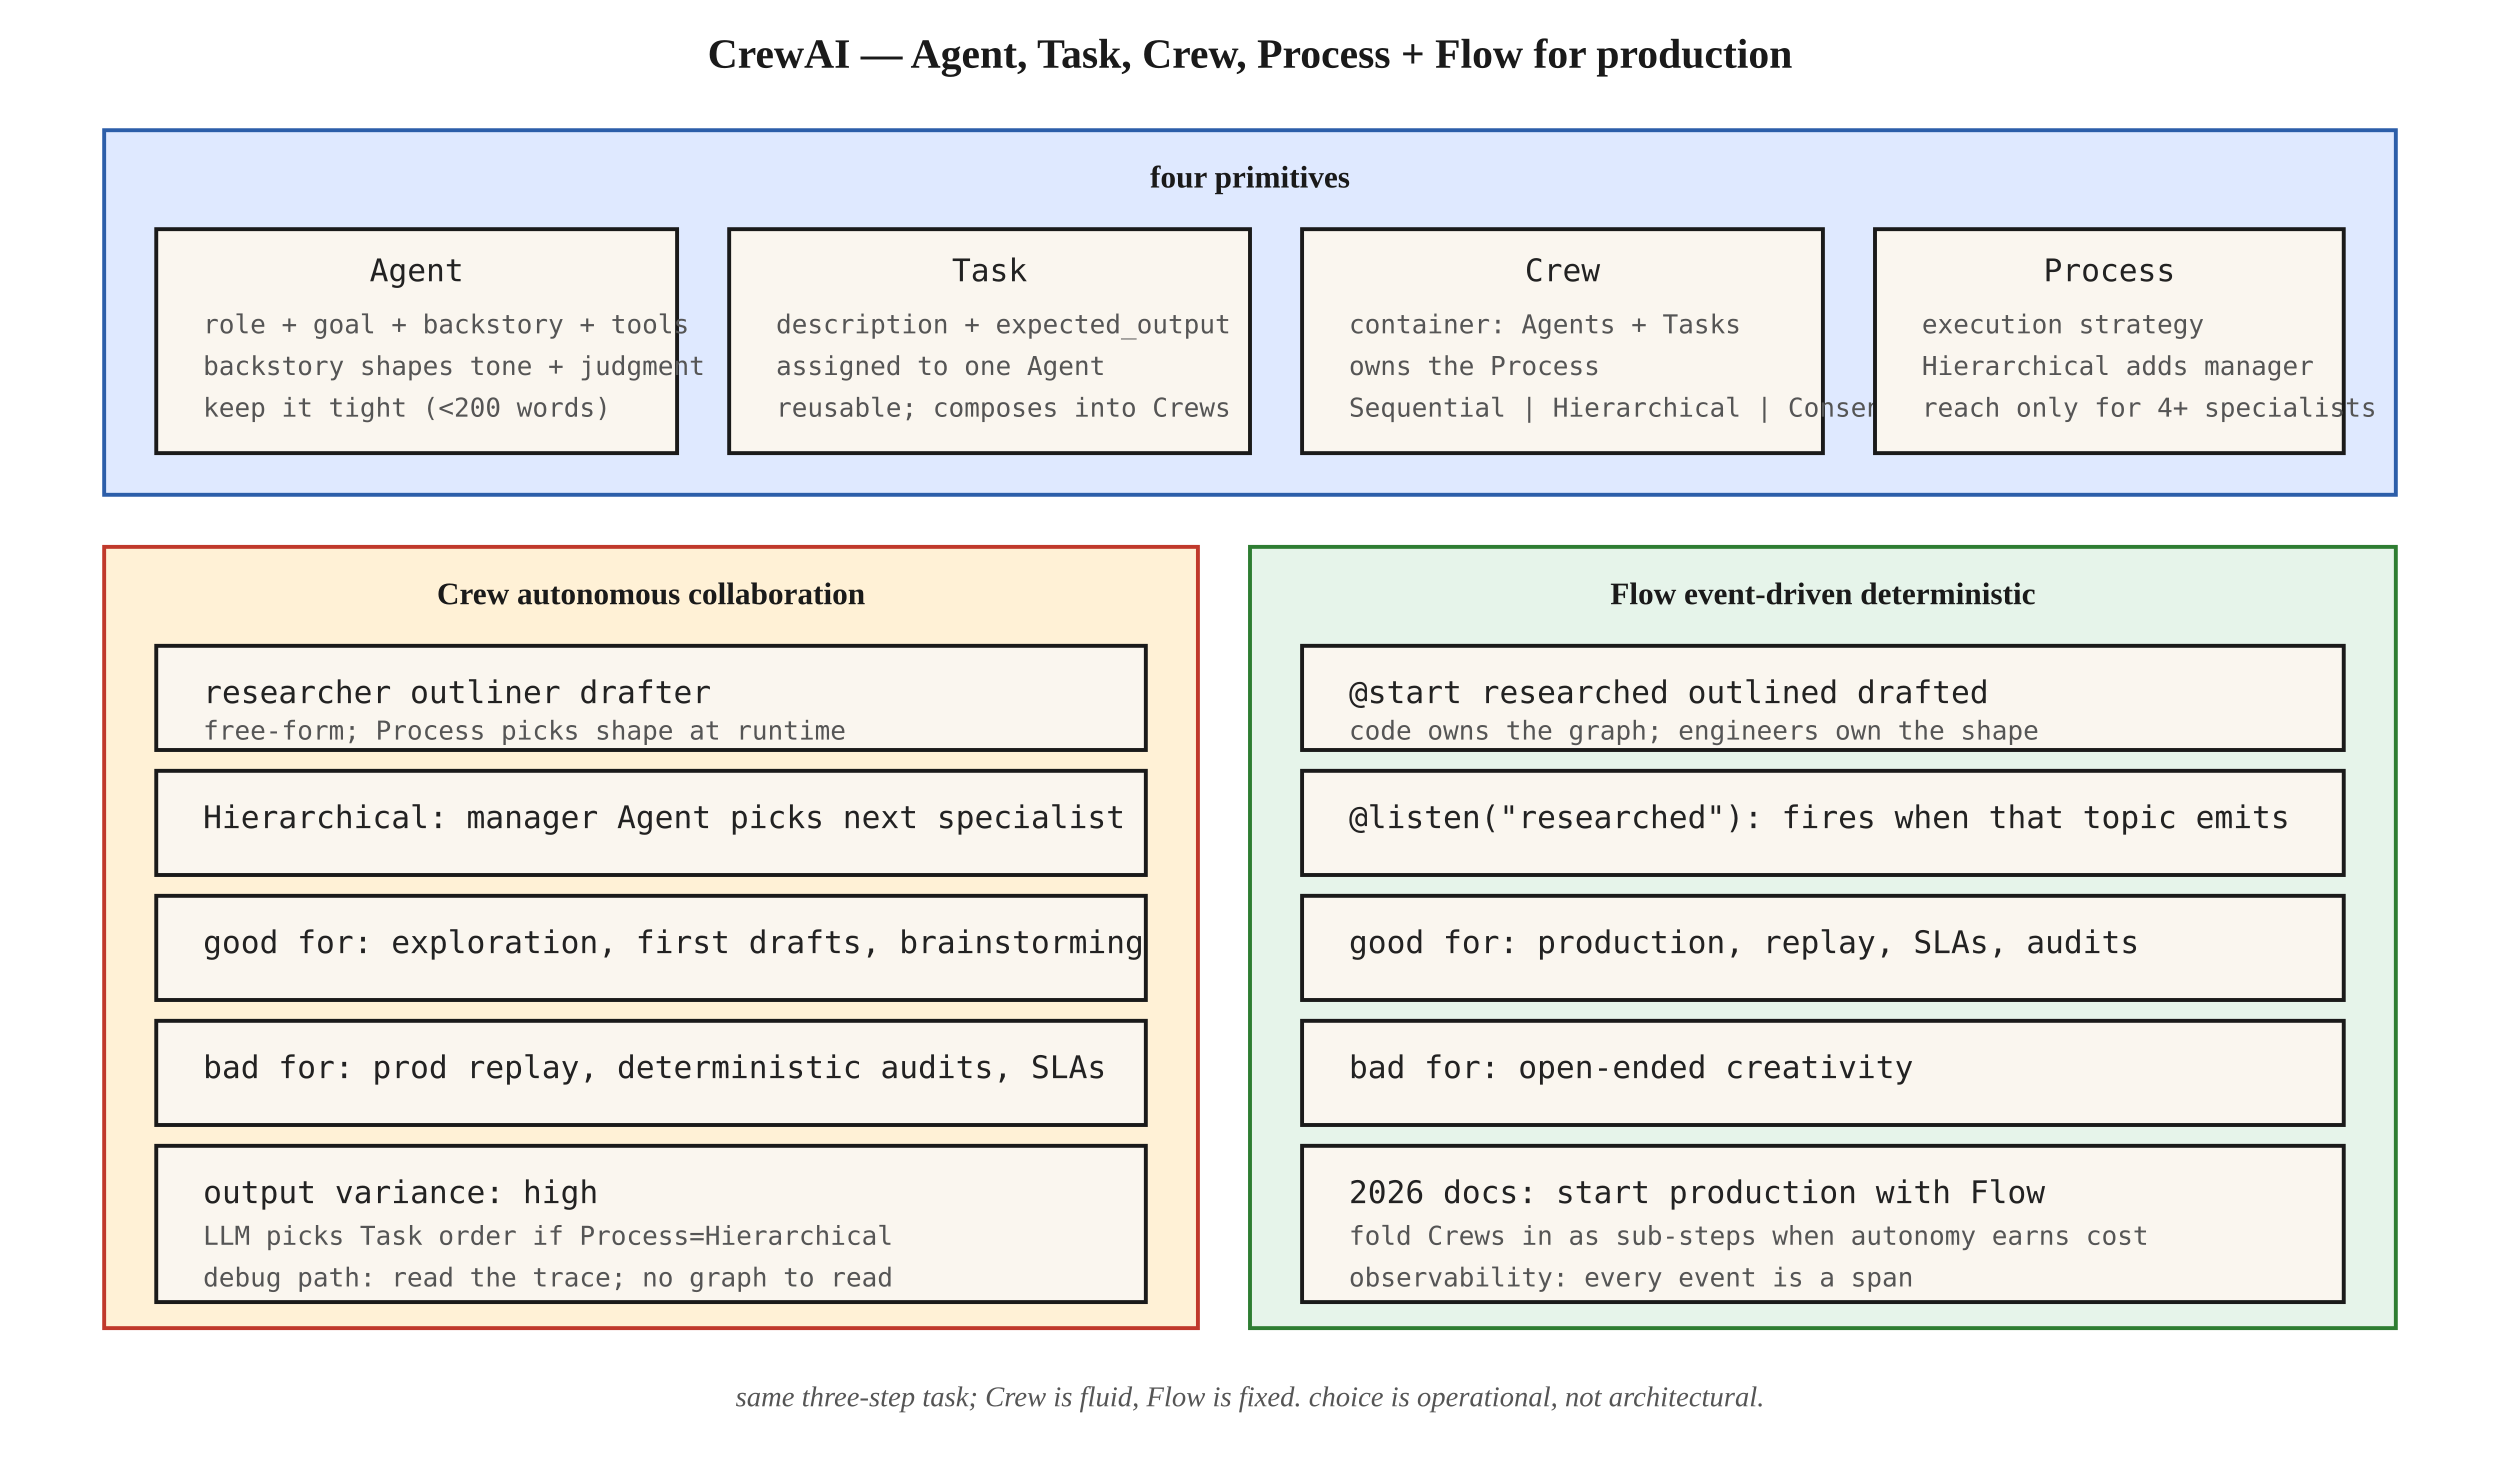
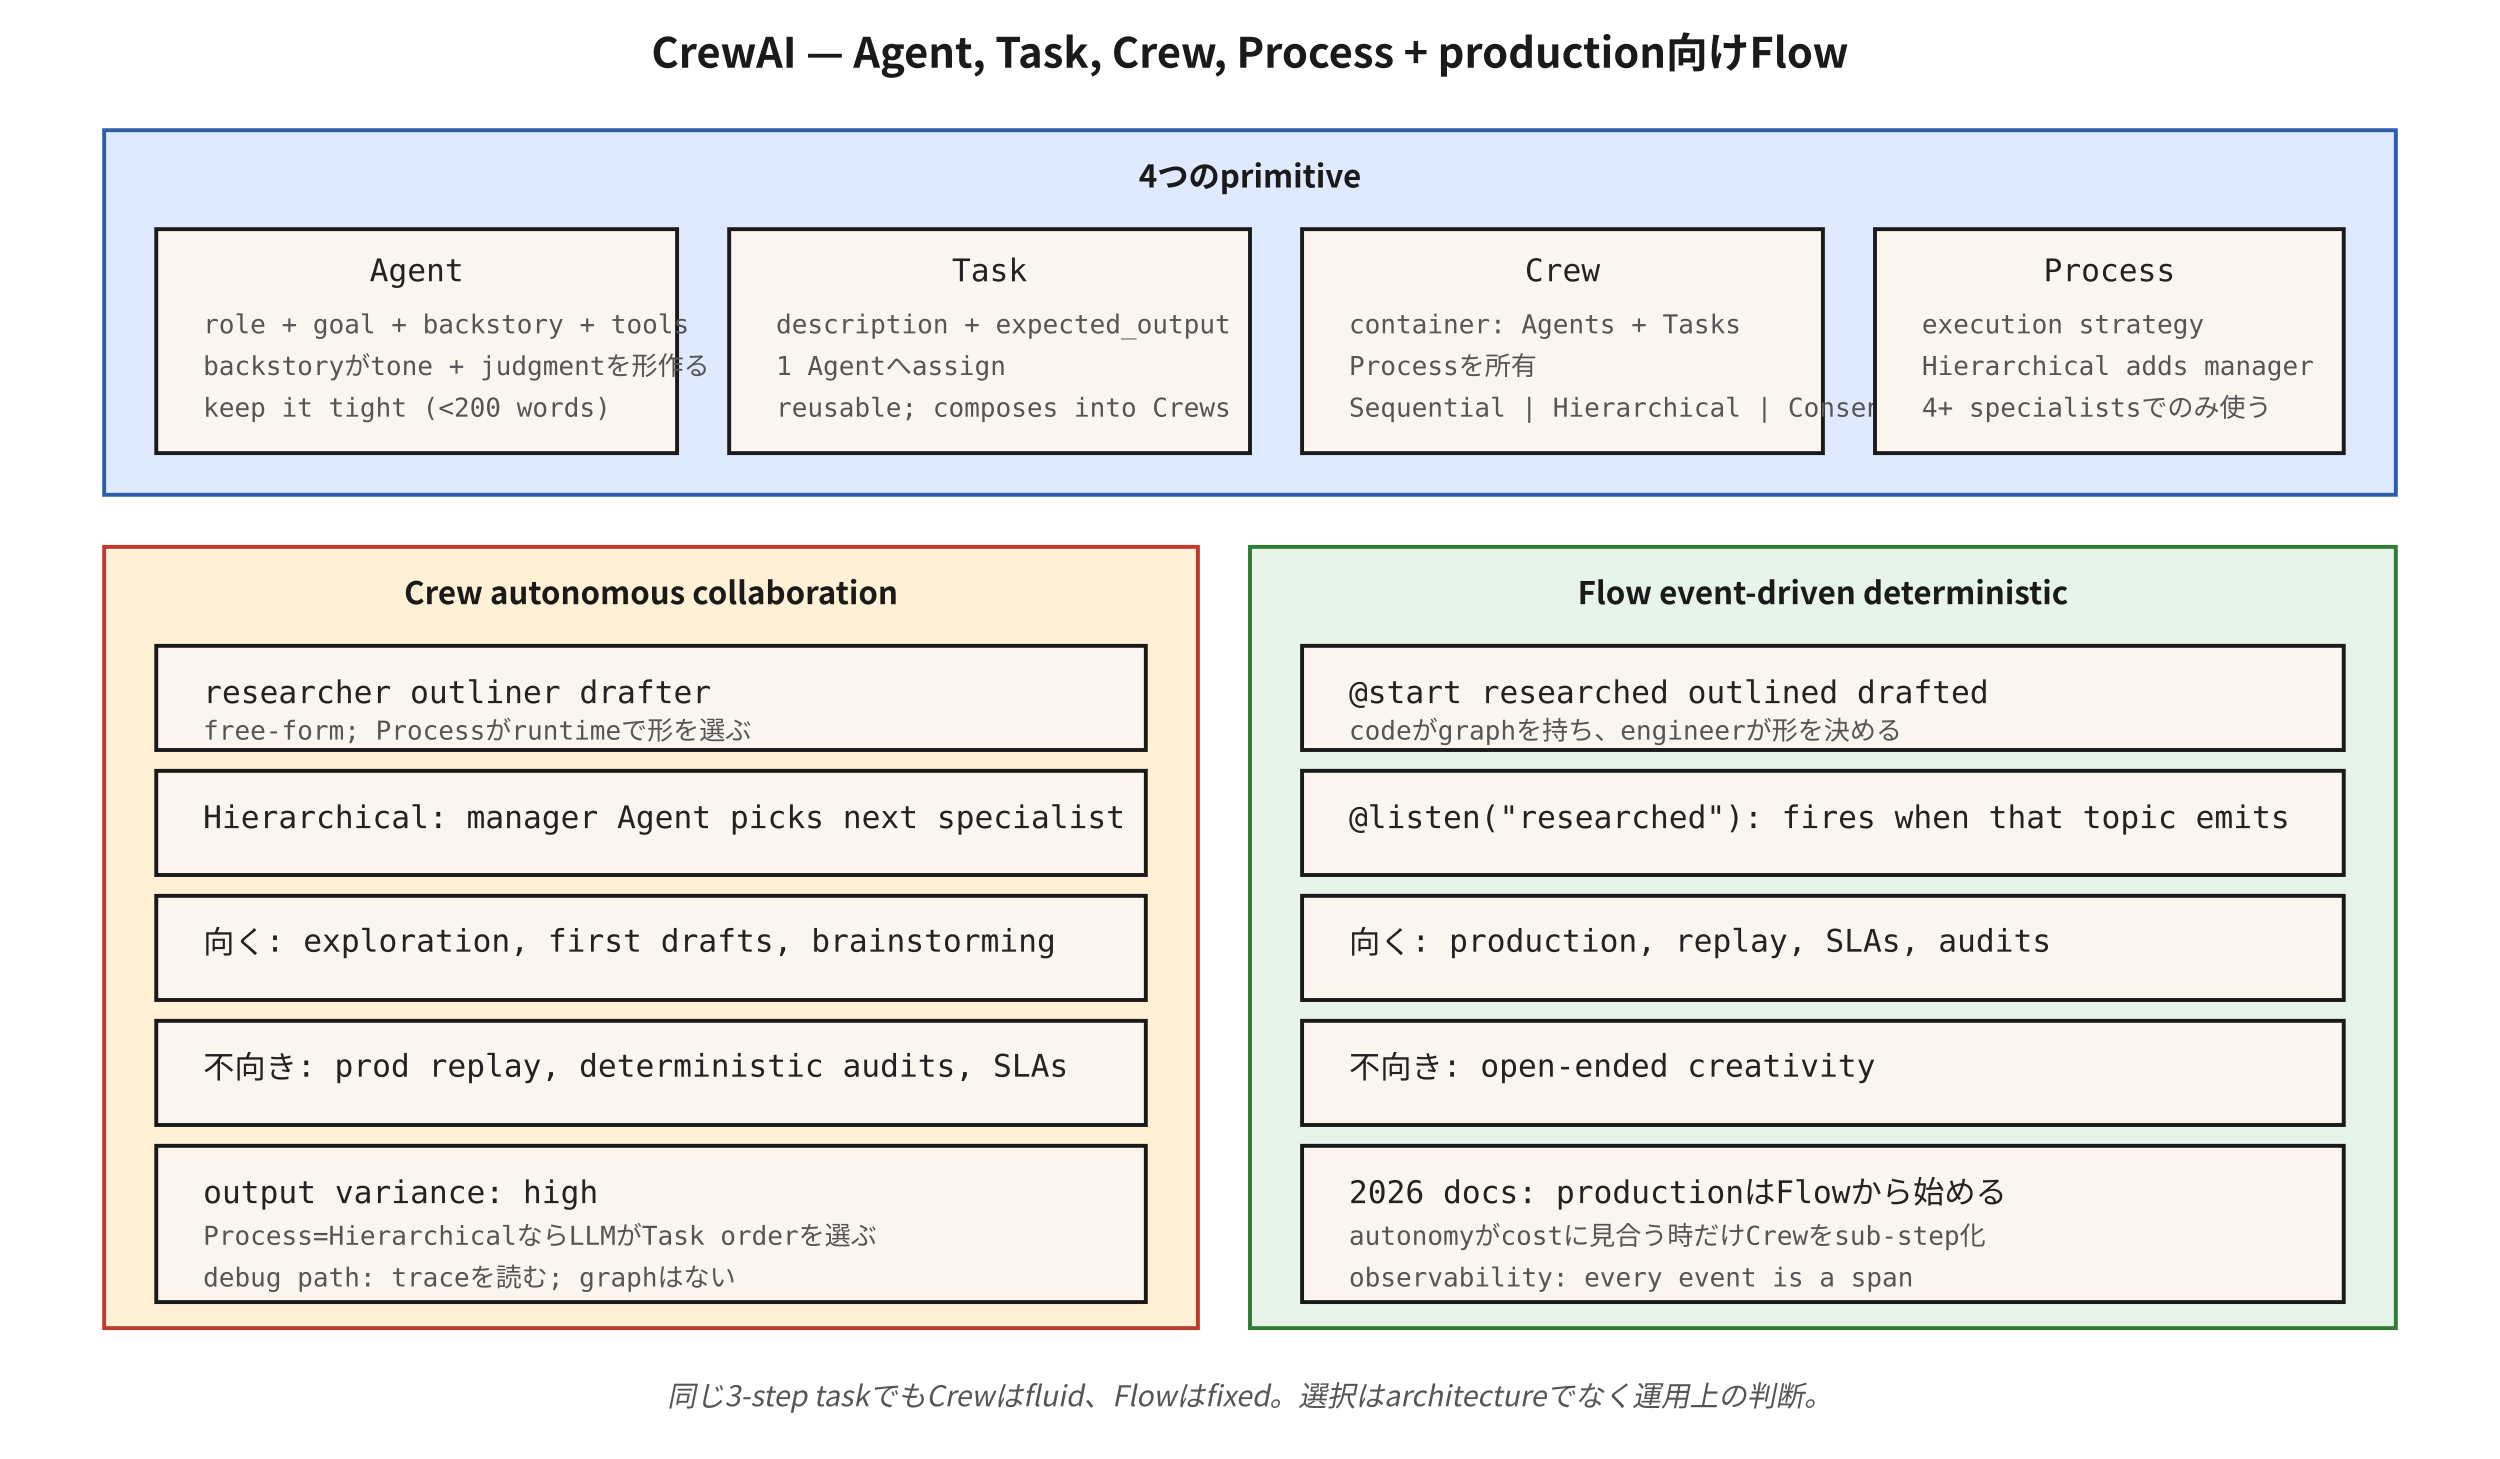
- <svg xmlns="http://www.w3.org/2000/svg" viewBox="0 0 960 560" font-family="Georgia, 'Times New Roman', serif">
+ <svg xmlns="http://www.w3.org/2000/svg" viewBox="0 0 960 560" font-family="'Hiragino Sans', 'Yu Gothic', 'Noto Sans CJK JP', sans-serif">
  <defs>
    <marker id="arrow" viewBox="0 0 10 10" refX="9" refY="5" markerWidth="6" markerHeight="6" orient="auto">
      <path d="M0,0 L10,5 L0,10 z" fill="#1a1a1a" />
    </marker>
    <style>
      .box { fill: #faf6ef; stroke: #1a1a1a; stroke-width: 1.5; }
      .crew { fill: #fff1d6; stroke: #c0392b; stroke-width: 1.5; }
      .flow { fill: #e6f4ea; stroke: #2e7d32; stroke-width: 1.5; }
      .primitive { fill: #dfe9ff; stroke: #2c5ea9; stroke-width: 1.5; }
-       .step { font-size: 12px; font-family: 'Menlo', monospace; fill: #222; }
-       .small { font-size: 10px; font-family: 'Menlo', monospace; fill: #555; }
+       .step { font-size: 12px; font-family: 'Hiragino Sans', 'Yu Gothic', 'Menlo', monospace; fill: #222; }
+       .small { font-size: 10px; font-family: 'Hiragino Sans', 'Yu Gothic', 'Menlo', monospace; fill: #555; }
      .caption { font-size: 11px; fill: #555; font-style: italic; }
      .title { font-size: 16px; font-weight: 700; fill: #1a1a1a; }
      .head { font-size: 12px; font-weight: 700; fill: #1a1a1a; }
    </style>
  </defs>
-   <text x="480" y="26" text-anchor="middle" class="title">CrewAI — Agent, Task, Crew, Process + Flow for production</text>
+   <text x="480" y="26" text-anchor="middle" class="title">CrewAI — Agent, Task, Crew, Process + production向けFlow</text>
  <rect x="40" y="50" width="880" height="140" class="primitive" />
-   <text x="480" y="72" text-anchor="middle" class="head">four primitives</text>
+   <text x="480" y="72" text-anchor="middle" class="head">4つのprimitive</text>
  <rect x="60" y="88" width="200" height="86" class="box" />
  <text x="160" y="108" text-anchor="middle" class="step">Agent</text>
  <text x="78" y="128" class="small">role + goal + backstory + tools</text>
-   <text x="78" y="144" class="small">backstory shapes tone + judgment</text>
+   <text x="78" y="144" class="small">backstoryがtone + judgmentを形作る</text>
  <text x="78" y="160" class="small">keep it tight (&lt;200 words)</text>
  <rect x="280" y="88" width="200" height="86" class="box" />
  <text x="380" y="108" text-anchor="middle" class="step">Task</text>
  <text x="298" y="128" class="small">description + expected_output</text>
-   <text x="298" y="144" class="small">assigned to one Agent</text>
+   <text x="298" y="144" class="small">1 Agentへassign</text>
  <text x="298" y="160" class="small">reusable; composes into Crews</text>
  <rect x="500" y="88" width="200" height="86" class="box" />
  <text x="600" y="108" text-anchor="middle" class="step">Crew</text>
  <text x="518" y="128" class="small">container: Agents + Tasks</text>
-   <text x="518" y="144" class="small">owns the Process</text>
+   <text x="518" y="144" class="small">Processを所有</text>
  <text x="518" y="160" class="small">Sequential | Hierarchical | Consensual</text>
  <rect x="720" y="88" width="180" height="86" class="box" />
  <text x="810" y="108" text-anchor="middle" class="step">Process</text>
  <text x="738" y="128" class="small">execution strategy</text>
  <text x="738" y="144" class="small">Hierarchical adds manager</text>
-   <text x="738" y="160" class="small">reach only for 4+ specialists</text>
+   <text x="738" y="160" class="small">4+ specialistsでのみ使う</text>
  <rect x="40" y="210" width="420" height="300" class="crew" />
  <text x="250" y="232" text-anchor="middle" class="head">Crew  autonomous collaboration</text>
  <rect x="60" y="248" width="380" height="40" class="box" />
  <text x="78" y="270" class="step">researcher  outliner  drafter</text>
-   <text x="78" y="284" class="small">free-form; Process picks shape at runtime</text>
+   <text x="78" y="284" class="small">free-form; Processがruntimeで形を選ぶ</text>
  <rect x="60" y="296" width="380" height="40" class="box" />
  <text x="78" y="318" class="step">Hierarchical: manager Agent picks next specialist</text>
  <rect x="60" y="344" width="380" height="40" class="box" />
-   <text x="78" y="366" class="step">good for: exploration, first drafts, brainstorming</text>
+   <text x="78" y="366" class="step">向く: exploration, first drafts, brainstorming</text>
  <rect x="60" y="392" width="380" height="40" class="box" />
-   <text x="78" y="414" class="step">bad for: prod replay, deterministic audits, SLAs</text>
+   <text x="78" y="414" class="step">不向き: prod replay, deterministic audits, SLAs</text>
  <rect x="60" y="440" width="380" height="60" class="box" />
  <text x="78" y="462" class="step">output variance: high</text>
-   <text x="78" y="478" class="small">LLM picks Task order if Process=Hierarchical</text>
-   <text x="78" y="494" class="small">debug path: read the trace; no graph to read</text>
+   <text x="78" y="478" class="small">Process=HierarchicalならLLMがTask orderを選ぶ</text>
+   <text x="78" y="494" class="small">debug path: traceを読む; graphはない</text>
  <rect x="480" y="210" width="440" height="300" class="flow" />
  <text x="700" y="232" text-anchor="middle" class="head">Flow  event-driven deterministic</text>
  <rect x="500" y="248" width="400" height="40" class="box" />
  <text x="518" y="270" class="step">@start  researched  outlined  drafted</text>
-   <text x="518" y="284" class="small">code owns the graph; engineers own the shape</text>
+   <text x="518" y="284" class="small">codeがgraphを持ち、engineerが形を決める</text>
  <rect x="500" y="296" width="400" height="40" class="box" />
  <text x="518" y="318" class="step">@listen("researched"): fires when that topic emits</text>
  <rect x="500" y="344" width="400" height="40" class="box" />
-   <text x="518" y="366" class="step">good for: production, replay, SLAs, audits</text>
+   <text x="518" y="366" class="step">向く: production, replay, SLAs, audits</text>
  <rect x="500" y="392" width="400" height="40" class="box" />
-   <text x="518" y="414" class="step">bad for: open-ended creativity</text>
+   <text x="518" y="414" class="step">不向き: open-ended creativity</text>
  <rect x="500" y="440" width="400" height="60" class="box" />
-   <text x="518" y="462" class="step">2026 docs: start production with Flow</text>
-   <text x="518" y="478" class="small">fold Crews in as sub-steps when autonomy earns cost</text>
+   <text x="518" y="462" class="step">2026 docs: productionはFlowから始める</text>
+   <text x="518" y="478" class="small">autonomyがcostに見合う時だけCrewをsub-step化</text>
  <text x="518" y="494" class="small">observability: every event is a span</text>
-   <text x="480" y="540" text-anchor="middle" class="caption">same three-step task; Crew is fluid, Flow is fixed. choice is operational, not architectural.</text>
+   <text x="480" y="540" text-anchor="middle" class="caption">同じ3-step taskでもCrewはfluid、Flowはfixed。選択はarchitectureでなく運用上の判断。</text>
</svg>
